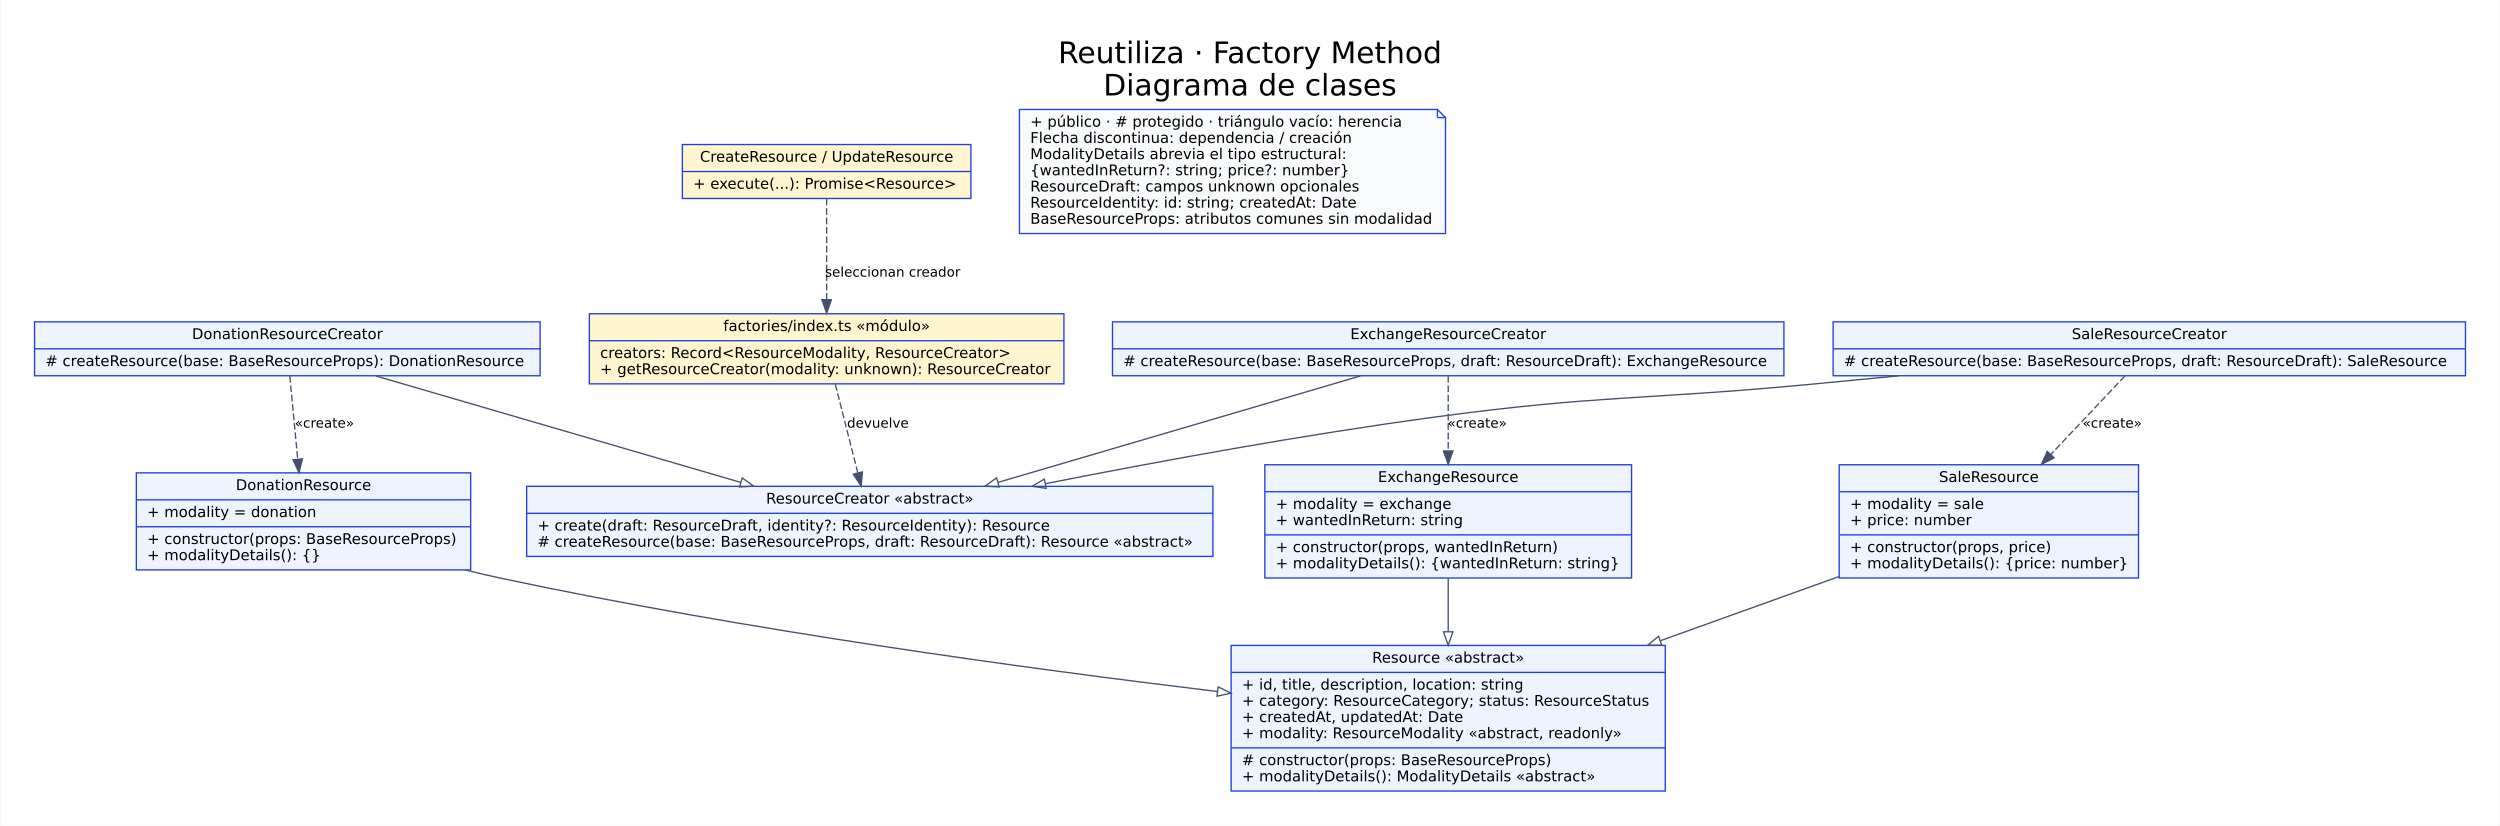
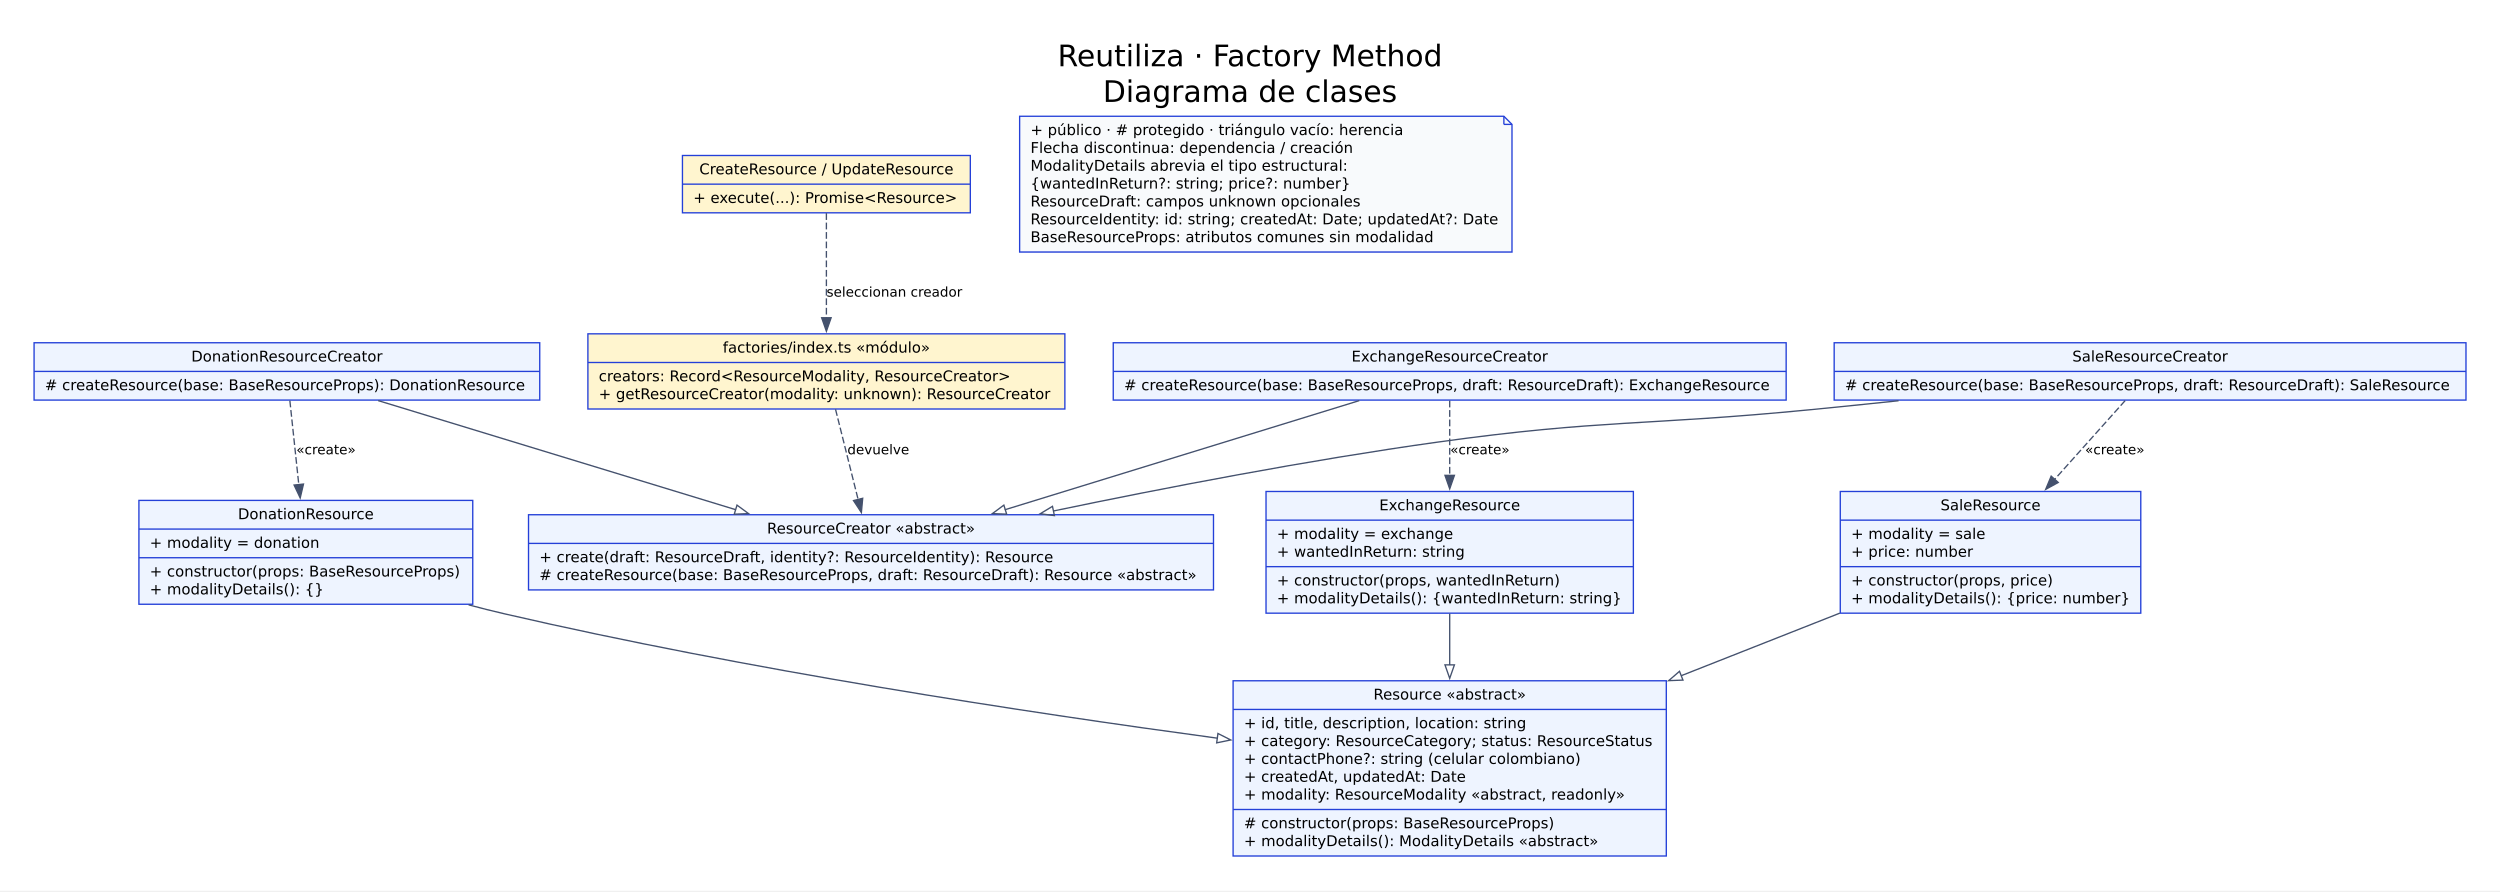
- <svg xmlns="http://www.w3.org/2000/svg" width="1853pt" height="612pt" viewBox="0.00 0.00 1853.40 612.40">
-   <g id="graph0" class="graph" transform="scale(1 1) rotate(0) translate(25.2 587.2)">
-     <polygon fill="white" stroke="transparent" points="-25.2,25.2 -25.2,-587.2 1828.2,-587.2 1828.2,25.2 -25.2,25.2" />
-     <text text-anchor="middle" x="901.5" y="-540.4" font-family="DejaVu Sans" font-size="22.00">Reutiliza · Factory Method</text>
-     <text text-anchor="middle" x="901.5" y="-516.4" font-family="DejaVu Sans" font-size="22.00">Diagrama de clases</text>
+ <svg xmlns="http://www.w3.org/2000/svg" width="1849pt" height="659pt" viewBox="0.00 0.00 1849.00 659.00">
+   <g id="graph0" class="graph" transform="scale(1 1) rotate(0) translate(25.2 633.6)">
+     <polygon fill="white" stroke="none" points="-25.2,25.2 -25.2,-633.6 1823.84,-633.6 1823.84,25.2 -25.2,25.2" />
+     <text xml:space="preserve" text-anchor="middle" x="899.32" y="-584.6" font-family="DejaVu Sans" font-size="22.00">Reutiliza · Factory Method</text>
+     <text xml:space="preserve" text-anchor="middle" x="899.32" y="-558.2" font-family="DejaVu Sans" font-size="22.00">Diagrama de clases</text>
    <g id="node1" class="node">
-       <polygon fill="#eef4ff" stroke="#2440d8" points="365,-174.5 365,-226.5 874,-226.5 874,-174.5 365,-174.5" />
-       <text text-anchor="middle" x="619.5" y="-213.7" font-family="DejaVu Sans" font-size="11.00">ResourceCreator «abstract»</text>
-       <polyline fill="none" stroke="#2440d8" points="365,-206.5 874,-206.5 " />
-       <text text-anchor="start" x="373" y="-193.7" font-family="DejaVu Sans" font-size="11.00">+ create(draft: ResourceDraft, identity?: ResourceIdentity): Resource</text>
-       <text text-anchor="start" x="373" y="-181.7" font-family="DejaVu Sans" font-size="11.00"># createResource(base: BaseResourceProps, draft: ResourceDraft): Resource «abstract»</text>
+       <polygon fill="#eef4ff" stroke="#2440d8" points="365.69,-197.3 365.69,-252.9 872.3,-252.9 872.3,-197.3 365.69,-197.3" />
+       <text xml:space="preserve" text-anchor="middle" x="619" y="-239" font-family="DejaVu Sans" font-size="11.00">ResourceCreator «abstract»</text>
+       <polyline fill="none" stroke="#2440d8" points="365.69,-231.7 872.3,-231.7" />
+       <text xml:space="preserve" text-anchor="start" x="373.69" y="-217.8" font-family="DejaVu Sans" font-size="11.00">+ create(draft: ResourceDraft, identity?: ResourceIdentity): Resource</text>
+       <text xml:space="preserve" text-anchor="start" x="373.69" y="-204.6" font-family="DejaVu Sans" font-size="11.00"># createResource(base: BaseResourceProps, draft: ResourceDraft): Resource «abstract»</text>
    </g>
    <g id="node2" class="node">
-       <polygon fill="#eef4ff" stroke="#2440d8" points="0,-308.5 0,-348.5 375,-348.5 375,-308.5 0,-308.5" />
-       <text text-anchor="middle" x="187.5" y="-335.7" font-family="DejaVu Sans" font-size="11.00">DonationResourceCreator</text>
-       <polyline fill="none" stroke="#2440d8" points="0,-328.5 375,-328.5 " />
-       <text text-anchor="start" x="8" y="-315.7" font-family="DejaVu Sans" font-size="11.00"># createResource(base: BaseResourceProps): DonationResource</text>
+       <polygon fill="#eef4ff" stroke="#2440d8" points="0,-337.7 0,-380.1 373.99,-380.1 373.99,-337.7 0,-337.7" />
+       <text xml:space="preserve" text-anchor="middle" x="187" y="-366.2" font-family="DejaVu Sans" font-size="11.00">DonationResourceCreator</text>
+       <polyline fill="none" stroke="#2440d8" points="0,-358.9 373.99,-358.9" />
+       <text xml:space="preserve" text-anchor="start" x="8" y="-345" font-family="DejaVu Sans" font-size="11.00"># createResource(base: BaseResourceProps): DonationResource</text>
    </g>
    <g id="edge1" class="edge">
-       <path fill="none" stroke="#44516d" d="M253.11,-308.36C325.2,-287.34 441.65,-253.37 523.89,-229.39" />
-       <polygon fill="none" stroke="#44516d" points="524.87,-232.74 533.49,-226.58 522.91,-226.02 524.87,-232.74" />
+       <path fill="none" stroke="#44516d" d="M254.5,-337.31C325.47,-315.65 437.9,-281.35 519.13,-256.57" />
+       <polygon fill="none" stroke="#44516d" points="519.89,-260 528.43,-253.73 517.85,-253.3 519.89,-260" />
    </g>
    <g id="node6" class="node">
-       <polygon fill="#eef4ff" stroke="#2440d8" points="75.5,-164.5 75.5,-236.5 323.5,-236.5 323.5,-164.5 75.5,-164.5" />
-       <text text-anchor="middle" x="199.5" y="-223.7" font-family="DejaVu Sans" font-size="11.00">DonationResource</text>
-       <polyline fill="none" stroke="#2440d8" points="75.5,-216.5 323.5,-216.5 " />
-       <text text-anchor="start" x="83.5" y="-203.7" font-family="DejaVu Sans" font-size="11.00">+ modality = donation</text>
-       <polyline fill="none" stroke="#2440d8" points="75.5,-196.5 323.5,-196.5 " />
-       <text text-anchor="start" x="83.5" y="-183.7" font-family="DejaVu Sans" font-size="11.00">+ constructor(props: BaseResourceProps)</text>
-       <text text-anchor="start" x="83.5" y="-171.7" font-family="DejaVu Sans" font-size="11.00">+ modalityDetails(): {}</text>
+       <polygon fill="#eef4ff" stroke="#2440d8" points="77.54,-186.7 77.54,-263.5 324.45,-263.5 324.45,-186.7 77.54,-186.7" />
+       <text xml:space="preserve" text-anchor="middle" x="201" y="-249.6" font-family="DejaVu Sans" font-size="11.00">DonationResource</text>
+       <polyline fill="none" stroke="#2440d8" points="77.54,-242.3 324.45,-242.3" />
+       <text xml:space="preserve" text-anchor="start" x="85.54" y="-228.4" font-family="DejaVu Sans" font-size="11.00">+ modality = donation</text>
+       <polyline fill="none" stroke="#2440d8" points="77.54,-221.1 324.45,-221.1" />
+       <text xml:space="preserve" text-anchor="start" x="85.54" y="-207.2" font-family="DejaVu Sans" font-size="11.00">+ constructor(props: BaseResourceProps)</text>
+       <text xml:space="preserve" text-anchor="start" x="85.54" y="-194" font-family="DejaVu Sans" font-size="11.00">+ modalityDetails(): {}</text>
    </g>
    <g id="edge9" class="edge">
-       <path fill="none" stroke="#44516d" stroke-dasharray="5,2" d="M189.32,-308.36C190.88,-292.03 193.18,-267.9 195.2,-246.7" />
-       <polygon fill="#44516d" stroke="#44516d" points="198.7,-246.86 196.16,-236.57 191.73,-246.19 198.7,-246.86" />
-       <text text-anchor="middle" x="215" y="-270" font-family="DejaVu Sans" font-size="10.00">«create»</text>
+       <path fill="none" stroke="#44516d" stroke-dasharray="5,2" d="M189.18,-337.31C190.95,-320.67 193.51,-296.58 195.8,-275.07" />
+       <polygon fill="#44516d" stroke="#44516d" points="199.26,-275.6 196.83,-265.29 192.3,-274.86 199.26,-275.6" />
+       <text xml:space="preserve" text-anchor="middle" x="215.92" y="-297.6" font-family="DejaVu Sans" font-size="10.00">«create»</text>
    </g>
    <g id="node3" class="node">
-       <polygon fill="#eef4ff" stroke="#2440d8" points="799.5,-308.5 799.5,-348.5 1297.5,-348.5 1297.5,-308.5 799.5,-308.5" />
-       <text text-anchor="middle" x="1048.5" y="-335.7" font-family="DejaVu Sans" font-size="11.00">ExchangeResourceCreator</text>
-       <polyline fill="none" stroke="#2440d8" points="799.5,-328.5 1297.5,-328.5 " />
-       <text text-anchor="start" x="807.5" y="-315.7" font-family="DejaVu Sans" font-size="11.00"># createResource(base: BaseResourceProps, draft: ResourceDraft): ExchangeResource</text>
+       <polygon fill="#eef4ff" stroke="#2440d8" points="798.16,-337.7 798.16,-380.1 1295.84,-380.1 1295.84,-337.7 798.16,-337.7" />
+       <text xml:space="preserve" text-anchor="middle" x="1047" y="-366.2" font-family="DejaVu Sans" font-size="11.00">ExchangeResourceCreator</text>
+       <polyline fill="none" stroke="#2440d8" points="798.16,-358.9 1295.84,-358.9" />
+       <text xml:space="preserve" text-anchor="start" x="806.16" y="-345" font-family="DejaVu Sans" font-size="11.00"># createResource(base: BaseResourceProps, draft: ResourceDraft): ExchangeResource</text>
    </g>
    <g id="edge2" class="edge">
-       <path fill="none" stroke="#44516d" d="M983.34,-308.36C911.83,-287.36 796.35,-253.44 714.69,-229.46" />
-       <polygon fill="none" stroke="#44516d" points="715.49,-226.04 704.91,-226.58 713.52,-232.76 715.49,-226.04" />
+       <path fill="none" stroke="#44516d" d="M980.12,-337.31C909.81,-315.65 798.42,-281.35 717.94,-256.57" />
+       <polygon fill="none" stroke="#44516d" points="719.32,-253.33 708.74,-253.73 717.26,-260.02 719.32,-253.33" />
    </g>
    <g id="node7" class="node">
-       <polygon fill="#eef4ff" stroke="#2440d8" points="912.5,-158.5 912.5,-242.5 1184.5,-242.5 1184.5,-158.5 912.5,-158.5" />
-       <text text-anchor="middle" x="1048.5" y="-229.7" font-family="DejaVu Sans" font-size="11.00">ExchangeResource</text>
-       <polyline fill="none" stroke="#2440d8" points="912.5,-222.5 1184.5,-222.5 " />
-       <text text-anchor="start" x="920.5" y="-209.7" font-family="DejaVu Sans" font-size="11.00">+ modality = exchange</text>
-       <text text-anchor="start" x="920.5" y="-197.7" font-family="DejaVu Sans" font-size="11.00">+ wantedInReturn: string</text>
-       <polyline fill="none" stroke="#2440d8" points="912.5,-190.5 1184.5,-190.5 " />
-       <text text-anchor="start" x="920.5" y="-177.7" font-family="DejaVu Sans" font-size="11.00">+ constructor(props, wantedInReturn)</text>
-       <text text-anchor="start" x="920.5" y="-165.7" font-family="DejaVu Sans" font-size="11.00">+ modalityDetails(): {wantedInReturn: string}</text>
+       <polygon fill="#eef4ff" stroke="#2440d8" points="911.15,-180.1 911.15,-270.1 1182.84,-270.1 1182.84,-180.1 911.15,-180.1" />
+       <text xml:space="preserve" text-anchor="middle" x="1047" y="-256.2" font-family="DejaVu Sans" font-size="11.00">ExchangeResource</text>
+       <polyline fill="none" stroke="#2440d8" points="911.15,-248.9 1182.84,-248.9" />
+       <text xml:space="preserve" text-anchor="start" x="919.15" y="-235" font-family="DejaVu Sans" font-size="11.00">+ modality = exchange</text>
+       <text xml:space="preserve" text-anchor="start" x="919.15" y="-221.8" font-family="DejaVu Sans" font-size="11.00">+ wantedInReturn: string</text>
+       <polyline fill="none" stroke="#2440d8" points="911.15,-214.5 1182.84,-214.5" />
+       <text xml:space="preserve" text-anchor="start" x="919.15" y="-200.6" font-family="DejaVu Sans" font-size="11.00">+ constructor(props, wantedInReturn)</text>
+       <text xml:space="preserve" text-anchor="start" x="919.15" y="-187.4" font-family="DejaVu Sans" font-size="11.00">+ modalityDetails(): {wantedInReturn: string}</text>
    </g>
    <g id="edge10" class="edge">
-       <path fill="none" stroke="#44516d" stroke-dasharray="5,2" d="M1048.5,-308.36C1048.5,-293.59 1048.5,-272.43 1048.5,-252.83" />
-       <polygon fill="#44516d" stroke="#44516d" points="1052,-252.76 1048.5,-242.76 1045,-252.76 1052,-252.76" />
-       <text text-anchor="middle" x="1070" y="-270" font-family="DejaVu Sans" font-size="10.00">«create»</text>
+       <path fill="none" stroke="#44516d" stroke-dasharray="5,2" d="M1047,-337.31C1047,-322.42 1047,-301.55 1047,-281.91" />
+       <polygon fill="#44516d" stroke="#44516d" points="1050.5,-282.05 1047,-272.05 1043.5,-282.05 1050.5,-282.05" />
+       <text xml:space="preserve" text-anchor="middle" x="1069.34" y="-297.6" font-family="DejaVu Sans" font-size="10.00">«create»</text>
    </g>
    <g id="node4" class="node">
-       <polygon fill="#eef4ff" stroke="#2440d8" points="1334,-308.5 1334,-348.5 1803,-348.5 1803,-308.5 1334,-308.5" />
-       <text text-anchor="middle" x="1568.5" y="-335.7" font-family="DejaVu Sans" font-size="11.00">SaleResourceCreator</text>
-       <polyline fill="none" stroke="#2440d8" points="1334,-328.5 1803,-328.5 " />
-       <text text-anchor="start" x="1342" y="-315.7" font-family="DejaVu Sans" font-size="11.00"># createResource(base: BaseResourceProps, draft: ResourceDraft): SaleResource</text>
+       <polygon fill="#eef4ff" stroke="#2440d8" points="1331.35,-337.7 1331.35,-380.1 1798.64,-380.1 1798.64,-337.7 1331.35,-337.7" />
+       <text xml:space="preserve" text-anchor="middle" x="1565" y="-366.2" font-family="DejaVu Sans" font-size="11.00">SaleResourceCreator</text>
+       <polyline fill="none" stroke="#2440d8" points="1331.35,-358.9 1798.64,-358.9" />
+       <text xml:space="preserve" text-anchor="start" x="1339.35" y="-345" font-family="DejaVu Sans" font-size="11.00"># createResource(base: BaseResourceProps, draft: ResourceDraft): SaleResource</text>
    </g>
    <g id="edge3" class="edge">
-       <path fill="none" stroke="#44516d" d="M1382.69,-308.48C1360.06,-306.25 1337.26,-304.04 1315.5,-302 1192.91,-290.49 1161.53,-294.38 1039.5,-278 941.91,-264.9 832.5,-244.79 749.82,-228.48" />
-       <polygon fill="none" stroke="#44516d" points="750.36,-225.02 739.87,-226.51 749,-231.89 750.36,-225.02" />
+       <path fill="none" stroke="#44516d" d="M1378.97,-337.21C1357.08,-334.91 1335.05,-332.66 1314,-330.6 1191.45,-318.61 1159.95,-323.57 1038,-306.6 942.43,-293.3 835.63,-272.69 753.78,-255.66" />
+       <polygon fill="none" stroke="#44516d" points="754.64,-252.26 744.13,-253.64 753.21,-259.11 754.64,-252.26" />
    </g>
    <g id="node8" class="node">
-       <polygon fill="#eef4ff" stroke="#2440d8" points="1338.5,-158.5 1338.5,-242.5 1560.5,-242.5 1560.5,-158.5 1338.5,-158.5" />
-       <text text-anchor="middle" x="1449.5" y="-229.7" font-family="DejaVu Sans" font-size="11.00">SaleResource</text>
-       <polyline fill="none" stroke="#2440d8" points="1338.5,-222.5 1560.5,-222.5 " />
-       <text text-anchor="start" x="1346.5" y="-209.7" font-family="DejaVu Sans" font-size="11.00">+ modality = sale</text>
-       <text text-anchor="start" x="1346.5" y="-197.7" font-family="DejaVu Sans" font-size="11.00">+ price: number</text>
-       <polyline fill="none" stroke="#2440d8" points="1338.5,-190.5 1560.5,-190.5 " />
-       <text text-anchor="start" x="1346.5" y="-177.7" font-family="DejaVu Sans" font-size="11.00">+ constructor(props, price)</text>
-       <text text-anchor="start" x="1346.5" y="-165.7" font-family="DejaVu Sans" font-size="11.00">+ modalityDetails(): {price: number}</text>
+       <polygon fill="#eef4ff" stroke="#2440d8" points="1335.87,-180.1 1335.87,-270.1 1558.12,-270.1 1558.12,-180.1 1335.87,-180.1" />
+       <text xml:space="preserve" text-anchor="middle" x="1447" y="-256.2" font-family="DejaVu Sans" font-size="11.00">SaleResource</text>
+       <polyline fill="none" stroke="#2440d8" points="1335.87,-248.9 1558.12,-248.9" />
+       <text xml:space="preserve" text-anchor="start" x="1343.87" y="-235" font-family="DejaVu Sans" font-size="11.00">+ modality = sale</text>
+       <text xml:space="preserve" text-anchor="start" x="1343.87" y="-221.8" font-family="DejaVu Sans" font-size="11.00">+ price: number</text>
+       <polyline fill="none" stroke="#2440d8" points="1335.87,-214.5 1558.12,-214.5" />
+       <text xml:space="preserve" text-anchor="start" x="1343.87" y="-200.6" font-family="DejaVu Sans" font-size="11.00">+ constructor(props, price)</text>
+       <text xml:space="preserve" text-anchor="start" x="1343.87" y="-187.4" font-family="DejaVu Sans" font-size="11.00">+ modalityDetails(): {price: number}</text>
    </g>
    <g id="edge11" class="edge">
-       <path fill="none" stroke="#44516d" stroke-dasharray="5,2" d="M1550.43,-308.36C1535.83,-292.91 1514.64,-270.47 1495.44,-250.14" />
-       <polygon fill="#44516d" stroke="#44516d" points="1497.88,-247.63 1488.47,-242.76 1492.79,-252.44 1497.88,-247.63" />
-       <text text-anchor="middle" x="1541" y="-270" font-family="DejaVu Sans" font-size="10.00">«create»</text>
+       <path fill="none" stroke="#44516d" stroke-dasharray="5,2" d="M1546.56,-337.31C1532.54,-321.65 1512.61,-299.39 1494.26,-278.89" />
+       <polygon fill="#44516d" stroke="#44516d" points="1497.07,-276.78 1487.79,-271.67 1491.85,-281.45 1497.07,-276.78" />
+       <text xml:space="preserve" text-anchor="middle" x="1538.9" y="-297.6" font-family="DejaVu Sans" font-size="10.00">«create»</text>
    </g>
    <g id="node5" class="node">
-       <polygon fill="#eef4ff" stroke="#2440d8" points="887.5,-0.5 887.5,-108.5 1209.5,-108.5 1209.5,-0.5 887.5,-0.5" />
-       <text text-anchor="middle" x="1048.5" y="-95.7" font-family="DejaVu Sans" font-size="11.00">Resource «abstract»</text>
-       <polyline fill="none" stroke="#2440d8" points="887.5,-88.5 1209.5,-88.5 " />
-       <text text-anchor="start" x="895.5" y="-75.7" font-family="DejaVu Sans" font-size="11.00">+ id, title, description, location: string</text>
-       <text text-anchor="start" x="895.5" y="-63.7" font-family="DejaVu Sans" font-size="11.00">+ category: ResourceCategory; status: ResourceStatus</text>
-       <text text-anchor="start" x="895.5" y="-51.7" font-family="DejaVu Sans" font-size="11.00">+ createdAt, updatedAt: Date</text>
-       <text text-anchor="start" x="895.5" y="-39.7" font-family="DejaVu Sans" font-size="11.00">+ modality: ResourceModality «abstract, readonly»</text>
-       <polyline fill="none" stroke="#2440d8" points="887.5,-32.5 1209.5,-32.5 " />
-       <text text-anchor="start" x="895.5" y="-19.7" font-family="DejaVu Sans" font-size="11.00"># constructor(props: BaseResourceProps)</text>
-       <text text-anchor="start" x="895.5" y="-7.7" font-family="DejaVu Sans" font-size="11.00">+ modalityDetails(): ModalityDetails «abstract»</text>
+       <polygon fill="#eef4ff" stroke="#2440d8" points="886.8,-0.5 886.8,-130.1 1207.2,-130.1 1207.2,-0.5 886.8,-0.5" />
+       <text xml:space="preserve" text-anchor="middle" x="1047" y="-116.2" font-family="DejaVu Sans" font-size="11.00">Resource «abstract»</text>
+       <polyline fill="none" stroke="#2440d8" points="886.8,-108.9 1207.2,-108.9" />
+       <text xml:space="preserve" text-anchor="start" x="894.8" y="-95" font-family="DejaVu Sans" font-size="11.00">+ id, title, description, location: string</text>
+       <text xml:space="preserve" text-anchor="start" x="894.8" y="-81.8" font-family="DejaVu Sans" font-size="11.00">+ category: ResourceCategory; status: ResourceStatus</text>
+       <text xml:space="preserve" text-anchor="start" x="894.8" y="-68.6" font-family="DejaVu Sans" font-size="11.00">+ contactPhone?: string (celular colombiano)</text>
+       <text xml:space="preserve" text-anchor="start" x="894.8" y="-55.4" font-family="DejaVu Sans" font-size="11.00">+ createdAt, updatedAt: Date</text>
+       <text xml:space="preserve" text-anchor="start" x="894.8" y="-42.2" font-family="DejaVu Sans" font-size="11.00">+ modality: ResourceModality «abstract, readonly»</text>
+       <polyline fill="none" stroke="#2440d8" points="886.8,-34.9 1207.2,-34.9" />
+       <text xml:space="preserve" text-anchor="start" x="894.8" y="-21" font-family="DejaVu Sans" font-size="11.00"># constructor(props: BaseResourceProps)</text>
+       <text xml:space="preserve" text-anchor="start" x="894.8" y="-7.8" font-family="DejaVu Sans" font-size="11.00">+ modalityDetails(): ModalityDetails «abstract»</text>
    </g>
    <g id="edge4" class="edge">
-       <path fill="none" stroke="#44516d" d="M319.53,-164.45C328.96,-162.13 338.36,-159.94 347.5,-158 526.68,-119.94 734.62,-91.48 877.22,-74.32" />
-       <polygon fill="none" stroke="#44516d" points="877.86,-77.77 887.37,-73.11 877.03,-70.82 877.86,-77.77" />
+       <path fill="none" stroke="#44516d" d="M321.38,-186.25C330.35,-183.86 339.29,-181.61 348,-179.6 526.16,-138.39 733.28,-106.82 875.55,-87.59" />
+       <polygon fill="none" stroke="#44516d" points="875.59,-91.12 885.04,-86.32 874.66,-84.18 875.59,-91.12" />
    </g>
    <g id="edge5" class="edge">
-       <path fill="none" stroke="#44516d" d="M1048.5,-158.24C1048.5,-145.92 1048.5,-132.12 1048.5,-118.74" />
-       <polygon fill="none" stroke="#44516d" points="1052,-118.61 1048.5,-108.61 1045,-118.61 1052,-118.61" />
+       <path fill="none" stroke="#44516d" d="M1047,-179.72C1047,-167.88 1047,-154.74 1047,-141.73" />
+       <polygon fill="none" stroke="#44516d" points="1050.5,-141.88 1047,-131.88 1043.5,-141.88 1050.5,-141.88" />
    </g>
    <g id="edge6" class="edge">
-       <path fill="none" stroke="#44516d" d="M1338.33,-159.58C1297.41,-144.88 1250.25,-127.95 1206.02,-112.06" />
-       <polygon fill="none" stroke="#44516d" points="1206.93,-108.67 1196.33,-108.59 1204.56,-115.26 1206.93,-108.67" />
+       <path fill="none" stroke="#44516d" d="M1335.57,-180.14C1299.18,-165.79 1257.89,-149.5 1218.14,-133.82" />
+       <polygon fill="none" stroke="#44516d" points="1219.52,-130.6 1208.94,-130.19 1216.96,-137.11 1219.52,-130.6" />
    </g>
    <g id="node9" class="node">
-       <polygon fill="#fff5cf" stroke="#2440d8" points="480.5,-440 480.5,-480 694.5,-480 694.5,-440 480.5,-440" />
-       <text text-anchor="middle" x="587.5" y="-467.2" font-family="DejaVu Sans" font-size="11.00">CreateResource / UpdateResource</text>
-       <polyline fill="none" stroke="#2440d8" points="480.5,-460 694.5,-460 " />
-       <text text-anchor="start" x="488.5" y="-447.2" font-family="DejaVu Sans" font-size="11.00">+ execute(...): Promise&lt;Resource&gt;</text>
+       <polygon fill="#fff5cf" stroke="#2440d8" points="479.54,-476.2 479.54,-518.6 692.45,-518.6 692.45,-476.2 479.54,-476.2" />
+       <text xml:space="preserve" text-anchor="middle" x="586" y="-504.7" font-family="DejaVu Sans" font-size="11.00">CreateResource / UpdateResource</text>
+       <polyline fill="none" stroke="#2440d8" points="479.54,-497.4 692.45,-497.4" />
+       <text xml:space="preserve" text-anchor="start" x="487.54" y="-483.5" font-family="DejaVu Sans" font-size="11.00">+ execute(...): Promise&lt;Resource&gt;</text>
    </g>
    <g id="node10" class="node">
-       <polygon fill="#fff5cf" stroke="#2440d8" points="411.5,-302.5 411.5,-354.5 763.5,-354.5 763.5,-302.5 411.5,-302.5" />
-       <text text-anchor="middle" x="587.5" y="-341.7" font-family="DejaVu Sans" font-size="11.00">factories/index.ts «módulo»</text>
-       <polyline fill="none" stroke="#2440d8" points="411.5,-334.5 763.5,-334.5 " />
-       <text text-anchor="start" x="419.5" y="-321.7" font-family="DejaVu Sans" font-size="11.00">creators: Record&lt;ResourceModality, ResourceCreator&gt;</text>
-       <text text-anchor="start" x="419.5" y="-309.7" font-family="DejaVu Sans" font-size="11.00">+ getResourceCreator(modality: unknown): ResourceCreator</text>
+       <polygon fill="#fff5cf" stroke="#2440d8" points="409.61,-331.1 409.61,-386.7 762.38,-386.7 762.38,-331.1 409.61,-331.1" />
+       <text xml:space="preserve" text-anchor="middle" x="586" y="-372.8" font-family="DejaVu Sans" font-size="11.00">factories/index.ts «módulo»</text>
+       <polyline fill="none" stroke="#2440d8" points="409.61,-365.5 762.38,-365.5" />
+       <text xml:space="preserve" text-anchor="start" x="417.61" y="-351.6" font-family="DejaVu Sans" font-size="11.00">creators: Record&lt;ResourceModality, ResourceCreator&gt;</text>
+       <text xml:space="preserve" text-anchor="start" x="417.61" y="-338.4" font-family="DejaVu Sans" font-size="11.00">+ getResourceCreator(modality: unknown): ResourceCreator</text>
    </g>
    <g id="edge7" class="edge">
-       <path fill="none" stroke="#44516d" stroke-dasharray="5,2" d="M587.5,-439.89C587.5,-420.28 587.5,-389.3 587.5,-365.15" />
-       <polygon fill="#44516d" stroke="#44516d" points="591,-364.93 587.5,-354.93 584,-364.93 591,-364.93" />
-       <text text-anchor="middle" x="636.5" y="-382" font-family="DejaVu Sans" font-size="10.00">seleccionan creador</text>
+       <path fill="none" stroke="#44516d" stroke-dasharray="5,2" d="M586,-475.96C586,-455.55 586,-423.66 586,-398.47" />
+       <polygon fill="#44516d" stroke="#44516d" points="589.5,-398.59 586,-388.59 582.5,-398.59 589.5,-398.59" />
+       <text xml:space="preserve" text-anchor="middle" x="636.31" y="-414.2" font-family="DejaVu Sans" font-size="10.00">seleccionan creador</text>
    </g>
    <g id="edge8" class="edge">
-       <path fill="none" stroke="#44516d" stroke-dasharray="5,2" d="M593.9,-302.3C598.7,-283.42 605.32,-257.34 610.63,-236.44" />
-       <polygon fill="#44516d" stroke="#44516d" points="614.04,-237.21 613.11,-226.65 607.26,-235.48 614.04,-237.21" />
-       <text text-anchor="middle" x="625.5" y="-270" font-family="DejaVu Sans" font-size="10.00">devuelve</text>
+       <path fill="none" stroke="#44516d" stroke-dasharray="5,2" d="M592.75,-330.91C597.58,-311.63 604.14,-285.43 609.5,-264.05" />
+       <polygon fill="#44516d" stroke="#44516d" points="612.85,-265.07 611.88,-254.52 606.06,-263.37 612.85,-265.07" />
+       <text xml:space="preserve" text-anchor="middle" x="624.39" y="-297.6" font-family="DejaVu Sans" font-size="10.00">devuelve</text>
    </g>
    <g id="node11" class="node">
-       <polygon fill="#f8fafc" stroke="#2440d8" points="1040.5,-506 730.5,-506 730.5,-414 1046.5,-414 1046.5,-500 1040.5,-506" />
-       <polyline fill="none" stroke="#2440d8" points="1040.5,-506 1040.5,-500 " />
-       <polyline fill="none" stroke="#2440d8" points="1046.5,-500 1040.5,-500 " />
-       <text text-anchor="start" x="738.5" y="-493.2" font-family="DejaVu Sans" font-size="11.00">+ público · # protegido · triángulo vacío: herencia</text>
-       <text text-anchor="start" x="738.5" y="-481.2" font-family="DejaVu Sans" font-size="11.00">Flecha discontinua: dependencia / creación</text>
-       <text text-anchor="start" x="738.5" y="-469.2" font-family="DejaVu Sans" font-size="11.00">ModalityDetails abrevia el tipo estructural:</text>
-       <text text-anchor="start" x="738.5" y="-457.2" font-family="DejaVu Sans" font-size="11.00">{wantedInReturn?: string; price?: number}</text>
-       <text text-anchor="start" x="738.5" y="-445.2" font-family="DejaVu Sans" font-size="11.00">ResourceDraft: campos unknown opcionales</text>
-       <text text-anchor="start" x="738.5" y="-433.2" font-family="DejaVu Sans" font-size="11.00">ResourceIdentity: id: string; createdAt: Date</text>
-       <text text-anchor="start" x="738.5" y="-421.2" font-family="DejaVu Sans" font-size="11.00">BaseResourceProps: atributos comunes sin modalidad</text>
+       <polygon fill="#f8fafc" stroke="#2440d8" points="1087.07,-547.6 728.92,-547.6 728.92,-447.2 1093.07,-447.2 1093.07,-541.6 1087.07,-547.6" />
+       <polyline fill="none" stroke="#2440d8" points="1087.07,-547.6 1087.07,-541.6" />
+       <polyline fill="none" stroke="#2440d8" points="1093.07,-541.6 1087.07,-541.6" />
+       <text xml:space="preserve" text-anchor="start" x="736.92" y="-533.7" font-family="DejaVu Sans" font-size="11.00">+ público · # protegido · triángulo vacío: herencia</text>
+       <text xml:space="preserve" text-anchor="start" x="736.92" y="-520.5" font-family="DejaVu Sans" font-size="11.00">Flecha discontinua: dependencia / creación</text>
+       <text xml:space="preserve" text-anchor="start" x="736.92" y="-507.3" font-family="DejaVu Sans" font-size="11.00">ModalityDetails abrevia el tipo estructural:</text>
+       <text xml:space="preserve" text-anchor="start" x="736.92" y="-494.1" font-family="DejaVu Sans" font-size="11.00">{wantedInReturn?: string; price?: number}</text>
+       <text xml:space="preserve" text-anchor="start" x="736.92" y="-480.9" font-family="DejaVu Sans" font-size="11.00">ResourceDraft: campos unknown opcionales</text>
+       <text xml:space="preserve" text-anchor="start" x="736.92" y="-467.7" font-family="DejaVu Sans" font-size="11.00">ResourceIdentity: id: string; createdAt: Date; updatedAt?: Date</text>
+       <text xml:space="preserve" text-anchor="start" x="736.92" y="-454.5" font-family="DejaVu Sans" font-size="11.00">BaseResourceProps: atributos comunes sin modalidad</text>
    </g>
  </g>
</svg>
